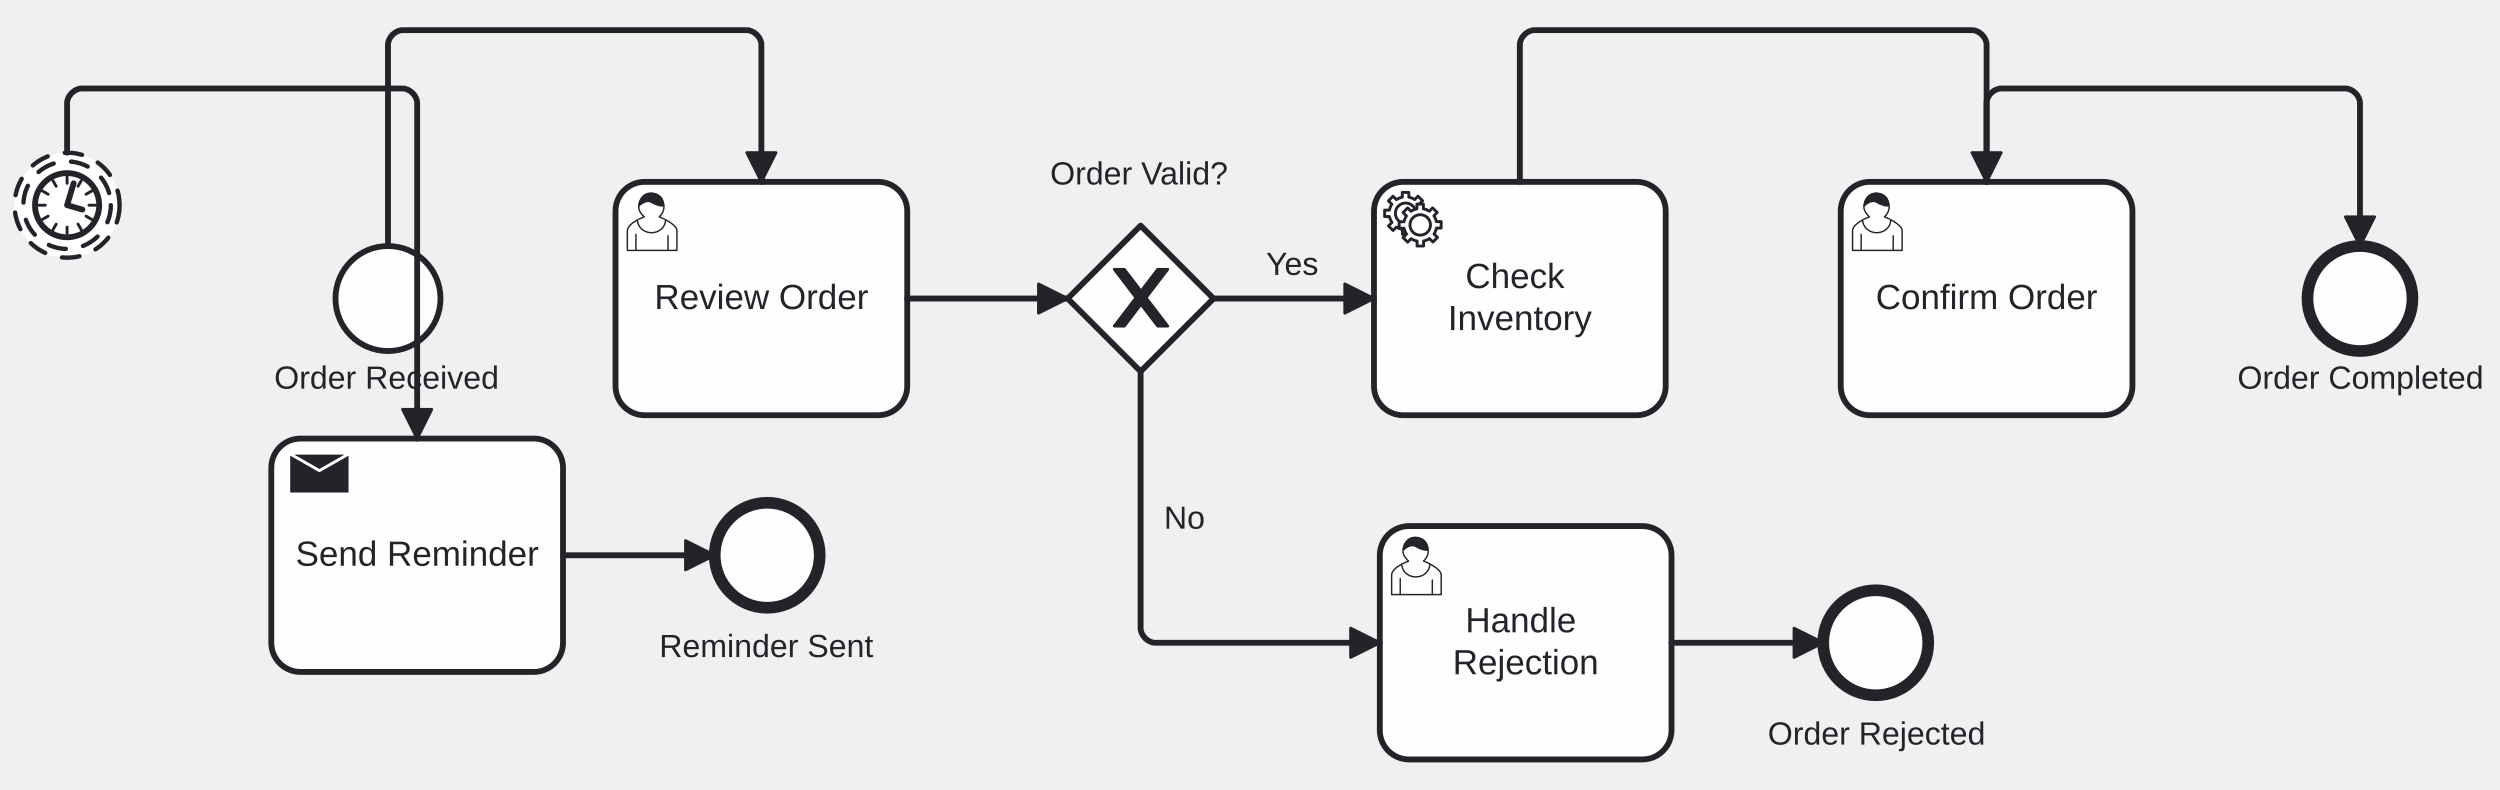
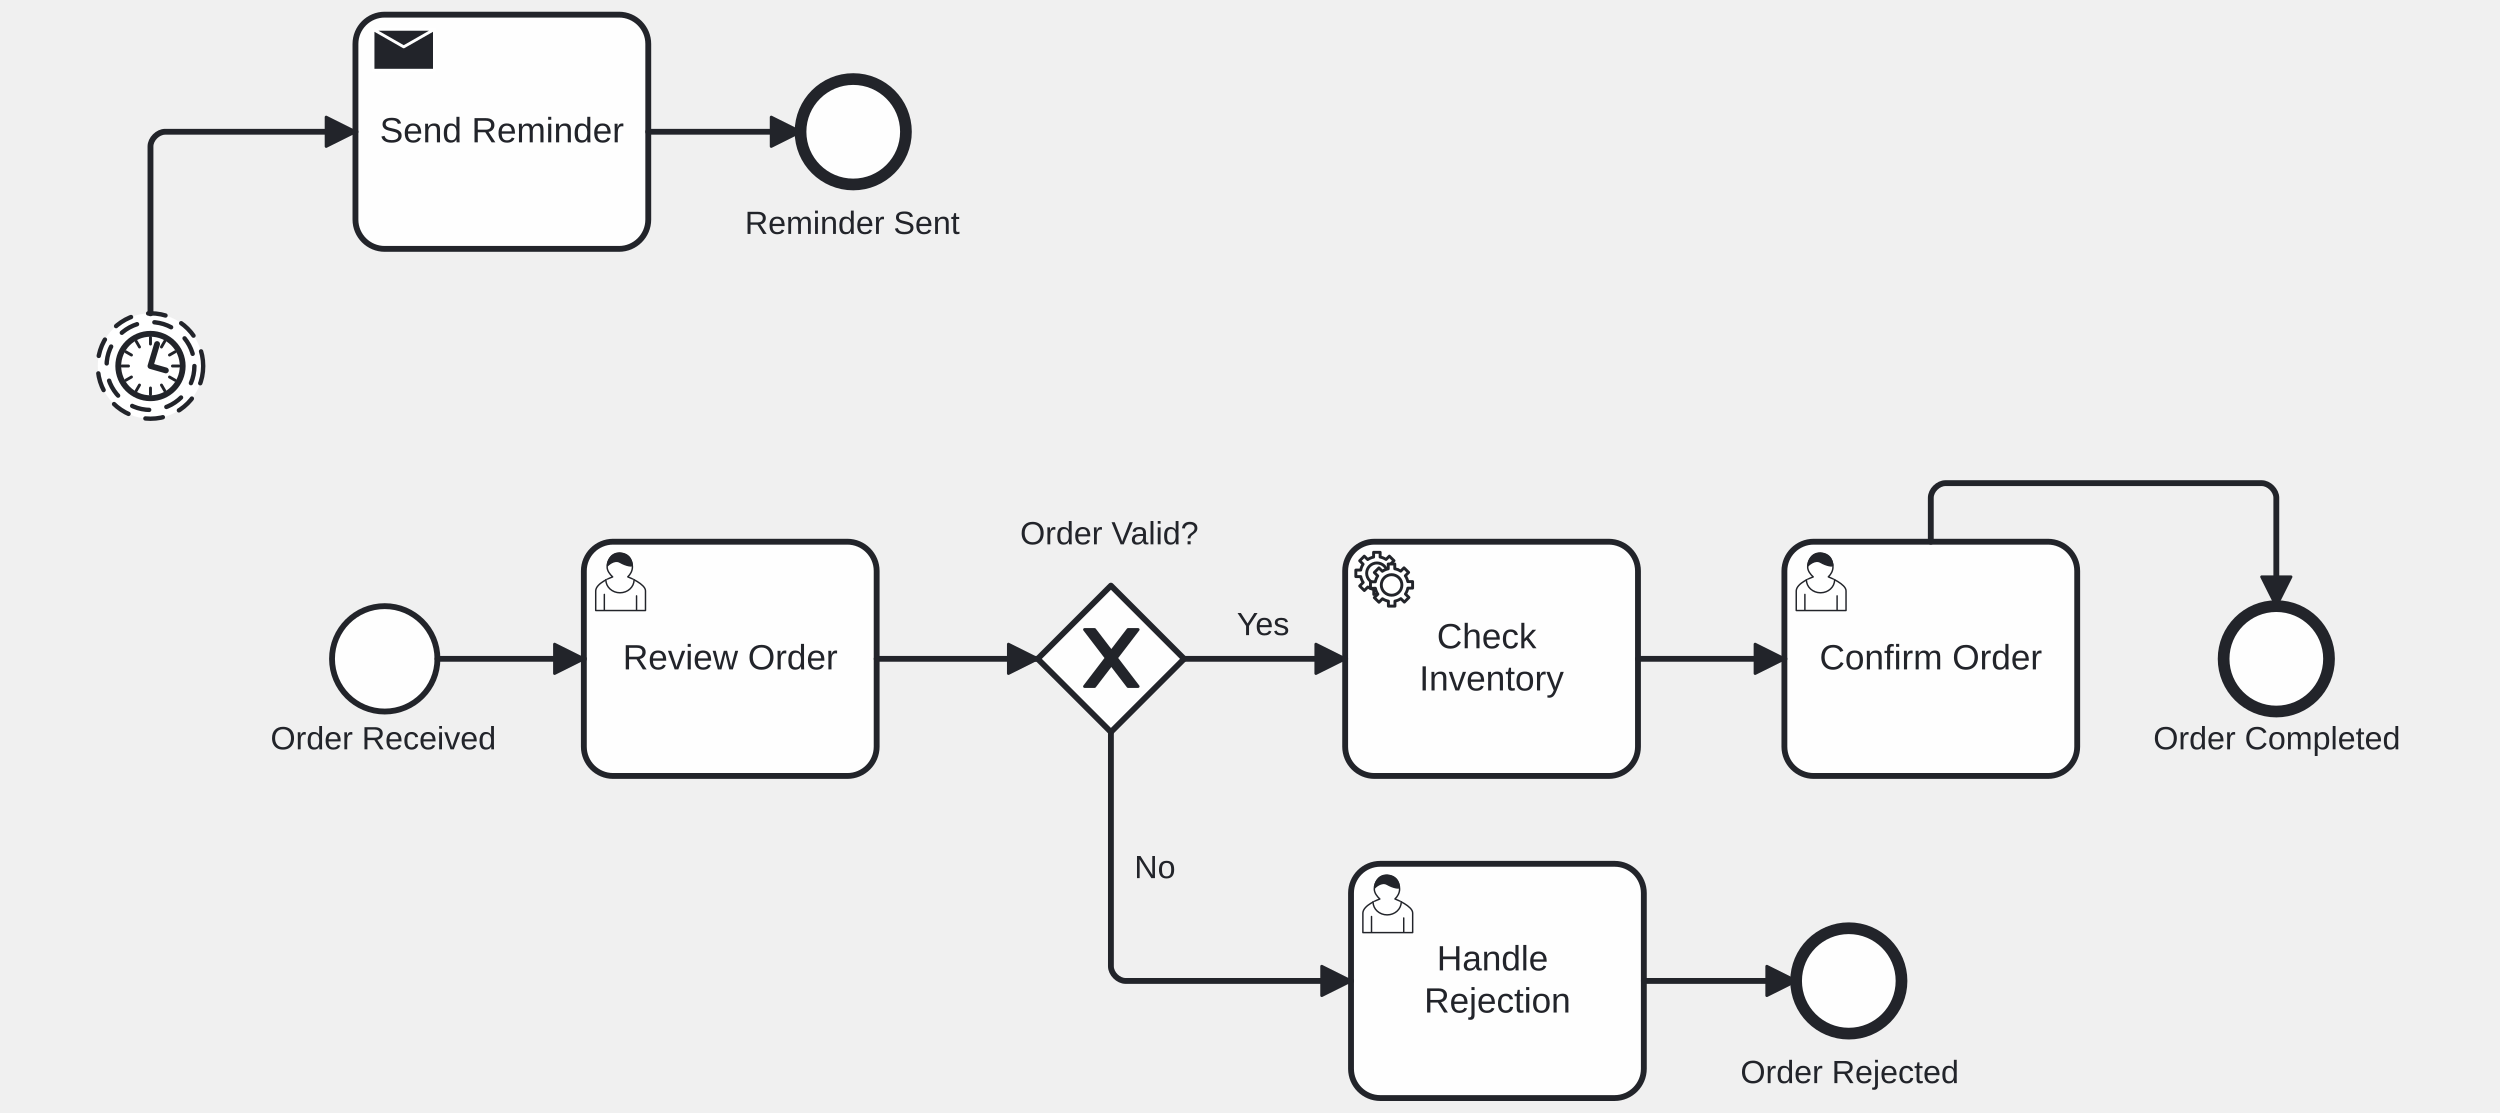
- <svg xmlns="http://www.w3.org/2000/svg" width="934" height="295" viewBox="77 35 857 260" version="1.1">
-   <g class="djs-group">
-     <g class="djs-element djs-shape" data-element-id="StartEvent_OrderReceived" style="display: block;" transform="translate(192, 114)">
+ <svg xmlns="http://www.w3.org/2000/svg" width="874" height="389" viewBox="77 -25 797 380" version="1.1">
+   <g class="djs-group">
+     <g class="djs-element djs-shape" data-element-id="StartEvent_OrderReceived" style="display: block;" transform="translate(162, 182)">
      <g class="djs-visual">
        <circle cx="18" cy="18" r="18" style="stroke-linecap: round; stroke-linejoin: round; stroke: hsl(225, 10%, 15%); stroke-width: 2px; fill: white; fill-opacity: 0.95;" />
      </g>
      <rect style="fill: none; stroke-opacity: 0; stroke: white; stroke-width: 15px;" class="djs-hit djs-hit-all" x="0" y="0" width="36" height="36" />
      <circle cx="18" cy="18" r="23" style="fill: none;" class="djs-outline" />
    </g>
  </g>
  <g class="djs-group">
-     <g class="djs-element djs-shape" data-element-id="UserTask_ReviewOrder" style="display: block;" transform="translate(288, 92)">
+     <g class="djs-element djs-shape" data-element-id="UserTask_ReviewOrder" style="display: block;" transform="translate(248, 160)">
      <g class="djs-visual">
        <rect x="0" y="0" width="100" height="80" rx="10" ry="10" style="stroke-linecap: round; stroke-linejoin: round; stroke: hsl(225, 10%, 15%); stroke-width: 2px; fill: white; fill-opacity: 0.95;" />
        <text style="font-family: Arial, sans-serif; font-size: 12px; font-weight: normal; fill: hsl(225, 10%, 15%);" lineHeight="1.2" class="djs-label">
          <tspan x="13.328" y="43.6">Review Order</tspan>
        </text>
        <path style="fill: white; stroke-linecap: round; stroke-linejoin: round; stroke: hsl(225, 10%, 15%); stroke-width: 0.5px;" d="m 15,12 c 0.909,-0.845 1.594,-2.049 1.594,-3.385 0,-2.554 -1.805,-4.622 -4.357,-4.622 -2.552,0 -4.288,2.068 -4.288,4.622 0,1.348 0.974,2.562 1.896,3.405 -0.529,0.187 -5.669,2.097 -5.794,4.756 v 6.718 h 17 v -6.718 c 0,-2.298 -5.528,-4.595 -6.051,-4.776 zm -8,6 l 0,5.5 m 11,0 l 0,-5" />
        <path style="fill: white; stroke-linecap: round; stroke-linejoin: round; stroke: hsl(225, 10%, 15%); stroke-width: 0.5px;" d="m 15,12 m 2.162,1.009 c 0,2.447 -2.158,4.431 -4.821,4.431 -2.665,0 -4.822,-1.981 -4.822,-4.431 " />
        <path style="fill: hsl(225, 10%, 15%); stroke-linecap: round; stroke-linejoin: round; stroke: hsl(225, 10%, 15%); stroke-width: 0.5px;" d="m 15,12 m -6.9,-3.80 c 0,0 2.251,-2.358 4.274,-1.177 2.024,1.181 4.221,1.537 4.124,0.965 -0.098,-0.57 -0.117,-3.791 -4.191,-4.136 -3.575,0.001 -4.208,3.367 -4.207,4.348 z" />
      </g>
      <rect style="fill: none; stroke-opacity: 0; stroke: white; stroke-width: 15px;" class="djs-hit djs-hit-all" x="0" y="0" width="100" height="80" />
      <rect x="-5" y="-5" rx="14" width="110" height="90" style="fill: none;" class="djs-outline" />
    </g>
  </g>
  <g class="djs-group">
-     <g class="djs-element djs-shape" data-element-id="ServiceTask_CheckInventory" style="display: block;" transform="translate(548, 92)">
+     <g class="djs-element djs-shape" data-element-id="ServiceTask_CheckInventory" style="display: block;" transform="translate(508, 160)">
      <g class="djs-visual">
        <rect x="0" y="0" width="100" height="80" rx="10" ry="10" style="stroke-linecap: round; stroke-linejoin: round; stroke: hsl(225, 10%, 15%); stroke-width: 2px; fill: white; fill-opacity: 0.95;" />
        <text style="font-family: Arial, sans-serif; font-size: 12px; font-weight: normal; fill: hsl(225, 10%, 15%);" lineHeight="1.2" class="djs-label">
          <tspan x="31.328" y="36.4">Check </tspan>
          <tspan x="25.322" y="50.8">Inventory</tspan>
        </text>
        <circle cx="5" cy="5" r="5" style="stroke-linecap: round; stroke-linejoin: round; stroke: none; stroke-width: 2px; fill: white;" transform="translate(6, 6)" />
        <path style="fill: white; stroke-linecap: round; stroke-linejoin: round; stroke: hsl(225, 10%, 15%); stroke-width: 1px;" d="m 12,18 v -1.713 c 0.352,-0.07 0.704,-0.178 1.048,-0.321 0.344,-0.145 0.666,-0.321 0.966,-0.521 l 1.194,1.18 1.567,-1.577 -1.195,-1.18 c 0.403,-0.614 0.683,-1.299 0.825,-2.018 l 1.622,-0.01 v -2.22 l -1.637,0.01 c -0.073,-0.352 -0.178,-0.7 -0.324,-1.044 -0.145,-0.344 -0.321,-0.664 -0.523,-0.962 l 1.131,-1.136 -1.583,-1.563 -1.13,1.136 c -0.614,-0.401 -1.303,-0.681 -2.023,-0.822 l 0.009,-1.619 h -2.241 l 0.004,1.631 c -0.354,0.074 -0.705,0.18 -1.05,0.324 -0.344,0.144 -0.665,0.321 -0.964,0.52 l -1.17,-1.158 -1.567,1.579 1.168,1.157 c -0.403,0.613 -0.683,1.298 -0.825,2.017 l -1.659,0.003 v 2.222 l 1.672,-0.006 c 0.073,0.351 0.18,0.702 0.324,1.045 0.145,0.344 0.321,0.664 0.523,0.961 l -1.199,1.197 1.584,1.56 1.196,-1.193 c 0.614,0.403 1.303,0.682 2.023,0.823 l 7.19e-4,1.699 h 2.227 z m 0.221,-3.996 c -1.789,0.75 -3.858,-0.093 -4.61,-1.874 -0.752,-1.783 0.091,-3.846 1.88,-4.596 1.788,-0.749 3.857,0.093 4.609,1.874 0.752,1.782 -0.091,3.846 -1.88,4.596 z" />
        <circle cx="5" cy="5" r="5" style="stroke-linecap: round; stroke-linejoin: round; stroke: none; stroke-width: 2px; fill: white;" transform="translate(11, 10)" />
        <path style="fill: white; stroke-linecap: round; stroke-linejoin: round; stroke: hsl(225, 10%, 15%); stroke-width: 1px;" d="m 17,22 v -1.713 c 0.352,-0.07 0.704,-0.178 1.048,-0.321 0.344,-0.145 0.666,-0.321 0.966,-0.521 l 1.194,1.18 1.567,-1.577 -1.195,-1.18 c 0.403,-0.614 0.683,-1.299 0.825,-2.018 l 1.622,-0.01 v -2.22 l -1.637,0.01 c -0.073,-0.352 -0.178,-0.7 -0.324,-1.044 -0.145,-0.344 -0.321,-0.664 -0.523,-0.962 l 1.131,-1.136 -1.583,-1.563 -1.13,1.136 c -0.614,-0.401 -1.303,-0.681 -2.023,-0.822 l 0.009,-1.619 h -2.241 l 0.004,1.631 c -0.354,0.074 -0.705,0.18 -1.05,0.324 -0.344,0.144 -0.665,0.321 -0.964,0.52 l -1.17,-1.158 -1.567,1.579 1.168,1.157 c -0.403,0.613 -0.683,1.298 -0.825,2.017 l -1.659,0.003 v 2.222 l 1.672,-0.006 c 0.073,0.351 0.18,0.702 0.324,1.045 0.145,0.344 0.321,0.664 0.523,0.961 l -1.199,1.197 1.584,1.56 1.196,-1.193 c 0.614,0.403 1.303,0.682 2.023,0.823 l 7.19e-4,1.699 h 2.227 z m 0.221,-3.996 c -1.789,0.75 -3.858,-0.093 -4.61,-1.874 -0.752,-1.783 0.091,-3.846 1.88,-4.596 1.788,-0.749 3.857,0.093 4.609,1.874 0.752,1.782 -0.091,3.846 -1.88,4.596 z" />
      </g>
      <rect style="fill: none; stroke-opacity: 0; stroke: white; stroke-width: 15px;" class="djs-hit djs-hit-all" x="0" y="0" width="100" height="80" />
      <rect x="-5" y="-5" rx="14" width="110" height="90" style="fill: none;" class="djs-outline" />
    </g>
  </g>
  <g class="djs-group">
-     <g class="djs-element djs-shape" data-element-id="UserTask_ConfirmOrder" style="display: block;" transform="translate(708, 92)">
+     <g class="djs-element djs-shape" data-element-id="UserTask_ConfirmOrder" style="display: block;" transform="translate(658, 160)">
      <g class="djs-visual">
        <rect x="0" y="0" width="100" height="80" rx="10" ry="10" style="stroke-linecap: round; stroke-linejoin: round; stroke: hsl(225, 10%, 15%); stroke-width: 2px; fill: white; fill-opacity: 0.95;" />
        <text style="font-family: Arial, sans-serif; font-size: 12px; font-weight: normal; fill: hsl(225, 10%, 15%);" lineHeight="1.2" class="djs-label">
          <tspan x="11.996" y="43.6">Confirm Order</tspan>
        </text>
        <path style="fill: white; stroke-linecap: round; stroke-linejoin: round; stroke: hsl(225, 10%, 15%); stroke-width: 0.5px;" d="m 15,12 c 0.909,-0.845 1.594,-2.049 1.594,-3.385 0,-2.554 -1.805,-4.622 -4.357,-4.622 -2.552,0 -4.288,2.068 -4.288,4.622 0,1.348 0.974,2.562 1.896,3.405 -0.529,0.187 -5.669,2.097 -5.794,4.756 v 6.718 h 17 v -6.718 c 0,-2.298 -5.528,-4.595 -6.051,-4.776 zm -8,6 l 0,5.5 m 11,0 l 0,-5" />
        <path style="fill: white; stroke-linecap: round; stroke-linejoin: round; stroke: hsl(225, 10%, 15%); stroke-width: 0.5px;" d="m 15,12 m 2.162,1.009 c 0,2.447 -2.158,4.431 -4.821,4.431 -2.665,0 -4.822,-1.981 -4.822,-4.431 " />
        <path style="fill: hsl(225, 10%, 15%); stroke-linecap: round; stroke-linejoin: round; stroke: hsl(225, 10%, 15%); stroke-width: 0.5px;" d="m 15,12 m -6.9,-3.80 c 0,0 2.251,-2.358 4.274,-1.177 2.024,1.181 4.221,1.537 4.124,0.965 -0.098,-0.57 -0.117,-3.791 -4.191,-4.136 -3.575,0.001 -4.208,3.367 -4.207,4.348 z" />
      </g>
      <rect style="fill: none; stroke-opacity: 0; stroke: white; stroke-width: 15px;" class="djs-hit djs-hit-all" x="0" y="0" width="100" height="80" />
      <rect x="-5" y="-5" rx="14" width="110" height="90" style="fill: none;" class="djs-outline" />
    </g>
  </g>
  <g class="djs-group">
-     <g class="djs-element djs-shape" data-element-id="EndEvent_OrderCompleted" style="display: block;" transform="translate(868, 114)">
+     <g class="djs-element djs-shape" data-element-id="EndEvent_OrderCompleted" style="display: block;" transform="translate(808, 182)">
      <g class="djs-visual">
        <circle cx="18" cy="18" r="18" style="stroke-linecap: round; stroke-linejoin: round; stroke: hsl(225, 10%, 15%); stroke-width: 4px; fill: white; fill-opacity: 0.95;" />
      </g>
      <rect style="fill: none; stroke-opacity: 0; stroke: white; stroke-width: 15px;" class="djs-hit djs-hit-all" x="0" y="0" width="36" height="36" />
      <circle cx="18" cy="18" r="24" style="fill: none;" class="djs-outline" />
    </g>
  </g>
  <g class="djs-group">
-     <g class="djs-element djs-shape" data-element-id="Gateway_OrderValid" style="display: block;" transform="translate(443, 107)">
+     <g class="djs-element djs-shape" data-element-id="Gateway_OrderValid" style="display: block;" transform="translate(403, 175)">
      <g class="djs-visual">
        <polygon style="stroke-linecap: round; stroke-linejoin: round; stroke: hsl(225, 10%, 15%); stroke-width: 2px; fill: white; fill-opacity: 0.95;" points="25,0 50,25 25,50 0,25" />
        <path style="fill: hsl(225, 10%, 15%); stroke-linecap: round; stroke-linejoin: round; stroke: hsl(225, 10%, 15%); stroke-width: 1px;" d="m 16,15 7.429,9.714 -7.429,9.714 3.429,0 5.714,-7.464 5.714,7.464 3.429,0 -7.429,-9.714 7.429,-9.714 -3.429,0 -5.714,7.464 -5.714,-7.464 -3.429,0 z" />
      </g>
      <rect style="fill: none; stroke-opacity: 0; stroke: white; stroke-width: 15px;" class="djs-hit djs-hit-all" x="0" y="0" width="50" height="50" />
      <rect style="transform-box: fill-box; transform: rotate(45deg); transform-origin: center; fill: none;" x="2" y="2" rx="4" width="46" height="46" class="djs-outline" />
    </g>
  </g>
  <g class="djs-group">
-     <g class="djs-element djs-shape" data-element-id="UserTask_HandleRejection" style="display: block;" transform="translate(550, 210)">
+     <g class="djs-element djs-shape" data-element-id="UserTask_HandleRejection" style="display: block;" transform="translate(510, 270)">
      <g class="djs-visual">
        <rect x="0" y="0" width="100" height="80" rx="10" ry="10" style="stroke-linecap: round; stroke-linejoin: round; stroke: hsl(225, 10%, 15%); stroke-width: 2px; fill: white; fill-opacity: 0.95;" />
        <text style="font-family: Arial, sans-serif; font-size: 12px; font-weight: normal; fill: hsl(225, 10%, 15%);" lineHeight="1.2" class="djs-label">
          <tspan x="29.324" y="36.4">Handle </tspan>
          <tspan x="24.992" y="50.8">Rejection</tspan>
        </text>
        <path style="fill: white; stroke-linecap: round; stroke-linejoin: round; stroke: hsl(225, 10%, 15%); stroke-width: 0.5px;" d="m 15,12 c 0.909,-0.845 1.594,-2.049 1.594,-3.385 0,-2.554 -1.805,-4.622 -4.357,-4.622 -2.552,0 -4.288,2.068 -4.288,4.622 0,1.348 0.974,2.562 1.896,3.405 -0.529,0.187 -5.669,2.097 -5.794,4.756 v 6.718 h 17 v -6.718 c 0,-2.298 -5.528,-4.595 -6.051,-4.776 zm -8,6 l 0,5.5 m 11,0 l 0,-5" />
        <path style="fill: white; stroke-linecap: round; stroke-linejoin: round; stroke: hsl(225, 10%, 15%); stroke-width: 0.5px;" d="m 15,12 m 2.162,1.009 c 0,2.447 -2.158,4.431 -4.821,4.431 -2.665,0 -4.822,-1.981 -4.822,-4.431 " />
        <path style="fill: hsl(225, 10%, 15%); stroke-linecap: round; stroke-linejoin: round; stroke: hsl(225, 10%, 15%); stroke-width: 0.5px;" d="m 15,12 m -6.9,-3.80 c 0,0 2.251,-2.358 4.274,-1.177 2.024,1.181 4.221,1.537 4.124,0.965 -0.098,-0.57 -0.117,-3.791 -4.191,-4.136 -3.575,0.001 -4.208,3.367 -4.207,4.348 z" />
      </g>
      <rect style="fill: none; stroke-opacity: 0; stroke: white; stroke-width: 15px;" class="djs-hit djs-hit-all" x="0" y="0" width="100" height="80" />
      <rect x="-5" y="-5" rx="14" width="110" height="90" style="fill: none;" class="djs-outline" />
    </g>
  </g>
  <g class="djs-group">
-     <g class="djs-element djs-shape" data-element-id="EndEvent_OrderRejected" style="display: block;" transform="translate(702, 232)">
+     <g class="djs-element djs-shape" data-element-id="EndEvent_OrderRejected" style="display: block;" transform="translate(662, 292)">
      <g class="djs-visual">
        <circle cx="18" cy="18" r="18" style="stroke-linecap: round; stroke-linejoin: round; stroke: hsl(225, 10%, 15%); stroke-width: 4px; fill: white; fill-opacity: 0.95;" />
      </g>
      <rect style="fill: none; stroke-opacity: 0; stroke: white; stroke-width: 15px;" class="djs-hit djs-hit-all" x="0" y="0" width="36" height="36" />
      <circle cx="18" cy="18" r="24" style="fill: none;" class="djs-outline" />
    </g>
  </g>
  <g class="djs-group">
-     <g class="djs-element djs-shape" data-element-id="SendTask_SendReminder" style="display: block;" transform="translate(170, 180)">
+     <g class="djs-element djs-shape" data-element-id="SendTask_SendReminder" style="display: block;" transform="translate(170, -20)">
      <g class="djs-visual">
        <rect x="0" y="0" width="100" height="80" rx="10" ry="10" style="stroke-linecap: round; stroke-linejoin: round; stroke: hsl(225, 10%, 15%); stroke-width: 2px; fill: white; fill-opacity: 0.95;" />
        <text style="font-family: Arial, sans-serif; font-size: 12px; font-weight: normal; fill: hsl(225, 10%, 15%);" lineHeight="1.2" class="djs-label">
          <tspan x="8.318" y="43.6">Send Reminder</tspan>
        </text>
        <path style="fill: hsl(225, 10%, 15%); stroke-linecap: round; stroke-linejoin: round; stroke: white; stroke-width: 1px;" d="m 5.985,4.998 l 0,14 l 21,0 l 0,-14 z l 10.5,6 l 10.5,-6" />
      </g>
      <rect style="fill: none; stroke-opacity: 0; stroke: white; stroke-width: 15px;" class="djs-hit djs-hit-all" x="0" y="0" width="100" height="80" />
      <rect x="-5" y="-5" rx="14" width="110" height="90" style="fill: none;" class="djs-outline" />
    </g>
  </g>
  <g class="djs-group">
-     <g class="djs-element djs-shape selected" data-element-id="EndEvent_ReminderSent" style="display: block;" transform="translate(322, 202)">
+     <g class="djs-element djs-shape selected" data-element-id="EndEvent_ReminderSent" style="display: block;" transform="translate(322, 2)">
      <g class="djs-visual">
        <circle cx="18" cy="18" r="18" style="stroke-linecap: round; stroke-linejoin: round; stroke: hsl(225, 10%, 15%); stroke-width: 4px; fill: white; fill-opacity: 0.95;" />
      </g>
      <rect style="fill: none; stroke-opacity: 0; stroke: white; stroke-width: 15px;" class="djs-hit djs-hit-all" x="0" y="0" width="36" height="36" />
      <circle cx="18" cy="18" r="24" style="fill: none;" class="djs-outline" />
    </g>
  </g>
  <g class="djs-group">
-     <g class="djs-element djs-shape" data-element-id="Event_rbsqqg4" style="display: block;" transform="translate(82, 82)">
+     <g class="djs-element djs-shape" data-element-id="Event_6tm9vdz" style="display: block;" transform="translate(82, 82)">
      <g class="djs-visual">
        <circle cx="18" cy="18" r="18" style="stroke-linecap: round; stroke-linejoin: round; stroke: hsl(225, 10%, 15%); stroke-width: 1.5px; fill: white; fill-opacity: 1; stroke-dasharray: 6;" />
        <circle cx="18" cy="18" r="15" style="stroke-linecap: round; stroke-linejoin: round; stroke: hsl(225, 10%, 15%); stroke-width: 1.5px; fill: none; fill-opacity: 1; stroke-dasharray: 6;" />
        <circle cx="18" cy="18" r="11" style="stroke-linecap: round; stroke-linejoin: round; stroke: hsl(225, 10%, 15%); stroke-width: 2px; fill: white;" />
        <path style="fill: none; stroke-linecap: round; stroke-linejoin: round; stroke: hsl(225, 10%, 15%); stroke-width: 2px;" d="M 18,18 l 2.25,-7.5 m -2.25,7.5 l 5.25,1.5 " />
        <path style="fill: none; stroke-linecap: round; stroke-linejoin: round; stroke: hsl(225, 10%, 15%); stroke-width: 1px;" transform="rotate(0,18,18)" d="M 18,18 m 0,7.5 l -0,2.25 " />
        <path style="fill: none; stroke-linecap: round; stroke-linejoin: round; stroke: hsl(225, 10%, 15%); stroke-width: 1px;" transform="rotate(30,18,18)" d="M 18,18 m 0,7.5 l -0,2.25 " />
        <path style="fill: none; stroke-linecap: round; stroke-linejoin: round; stroke: hsl(225, 10%, 15%); stroke-width: 1px;" transform="rotate(60,18,18)" d="M 18,18 m 0,7.5 l -0,2.25 " />
        <path style="fill: none; stroke-linecap: round; stroke-linejoin: round; stroke: hsl(225, 10%, 15%); stroke-width: 1px;" transform="rotate(90,18,18)" d="M 18,18 m 0,7.5 l -0,2.25 " />
        <path style="fill: none; stroke-linecap: round; stroke-linejoin: round; stroke: hsl(225, 10%, 15%); stroke-width: 1px;" transform="rotate(120,18,18)" d="M 18,18 m 0,7.5 l -0,2.25 " />
        <path style="fill: none; stroke-linecap: round; stroke-linejoin: round; stroke: hsl(225, 10%, 15%); stroke-width: 1px;" transform="rotate(150,18,18)" d="M 18,18 m 0,7.5 l -0,2.25 " />
        <path style="fill: none; stroke-linecap: round; stroke-linejoin: round; stroke: hsl(225, 10%, 15%); stroke-width: 1px;" transform="rotate(180,18,18)" d="M 18,18 m 0,7.5 l -0,2.25 " />
        <path style="fill: none; stroke-linecap: round; stroke-linejoin: round; stroke: hsl(225, 10%, 15%); stroke-width: 1px;" transform="rotate(210,18,18)" d="M 18,18 m 0,7.5 l -0,2.25 " />
        <path style="fill: none; stroke-linecap: round; stroke-linejoin: round; stroke: hsl(225, 10%, 15%); stroke-width: 1px;" transform="rotate(240,18,18)" d="M 18,18 m 0,7.5 l -0,2.25 " />
        <path style="fill: none; stroke-linecap: round; stroke-linejoin: round; stroke: hsl(225, 10%, 15%); stroke-width: 1px;" transform="rotate(270,18,18)" d="M 18,18 m 0,7.5 l -0,2.25 " />
        <path style="fill: none; stroke-linecap: round; stroke-linejoin: round; stroke: hsl(225, 10%, 15%); stroke-width: 1px;" transform="rotate(300,18,18)" d="M 18,18 m 0,7.5 l -0,2.25 " />
        <path style="fill: none; stroke-linecap: round; stroke-linejoin: round; stroke: hsl(225, 10%, 15%); stroke-width: 1px;" transform="rotate(330,18,18)" d="M 18,18 m 0,7.5 l -0,2.25 " />
      </g>
      <rect style="fill: none; stroke-opacity: 0; stroke: white; stroke-width: 15px;" class="djs-hit djs-hit-all" x="0" y="0" width="36" height="36" />
      <circle cx="18" cy="18" r="23" style="fill: none;" class="djs-outline" />
    </g>
  </g>
  <g class="djs-group">
-     <g class="djs-element djs-connection" data-element-id="Flow_1vkpdml" style="display: block;">
-       <g class="djs-visual">
-         <defs>
-           <marker id="marker-47fjvlohaj1torn2qpuqodkip" viewBox="0 0 20 20" refX="11" refY="10" markerWidth="10" markerHeight="10" orient="auto">
-             <path d="M 1 5 L 11 10 L 1 15 Z" style="stroke-linecap: round; stroke-linejoin: round; stroke: hsl(225, 10%, 15%); stroke-width: 1px; fill: hsl(225, 10%, 15%);" />
-           </marker>
-         </defs>
-         <path style="fill: none; stroke-linecap: round; stroke-linejoin: round; stroke: hsl(225, 10%, 15%); stroke-width: 2px; marker-end: url(#marker-47fjvlohaj1torn2qpuqodkip);" data-corner-radius="5" d="M210,114L210,45C210,42.5,212.5,40,215,40L333,40C335.5,40,338,42.5,338,45L338,92" />
-       </g>
-       <path d="M210,114L210,40L338,40L338,92" style="fill: none; stroke-opacity: 0; stroke: white; stroke-width: 15px;" class="djs-hit djs-hit-stroke" />
-       <rect x="205" y="35" rx="4" width="138" height="84" style="fill: none;" class="djs-outline" />
-     </g>
-   </g>
-   <g class="djs-group">
-     <g class="djs-element djs-shape" data-element-id="StartEvent_OrderReceived_label" style="display: block;" transform="translate(171, 153)">
+     <g class="djs-element djs-connection" data-element-id="Flow_07jcbg5" style="display: block;">
+       <g class="djs-visual">
+         <defs>
+           <marker id="marker-b7llmhobasptdhhr6eokhzxt0" viewBox="0 0 20 20" refX="11" refY="10" markerWidth="10" markerHeight="10" orient="auto">
+             <path d="M 1 5 L 11 10 L 1 15 Z" style="stroke-linecap: round; stroke-linejoin: round; stroke: hsl(225, 10%, 15%); stroke-width: 1px; fill: hsl(225, 10%, 15%);" />
+           </marker>
+         </defs>
+         <path style="fill: none; stroke-linecap: round; stroke-linejoin: round; stroke: hsl(225, 10%, 15%); stroke-width: 2px; marker-end: url(#marker-b7llmhobasptdhhr6eokhzxt0);" data-corner-radius="5" d="M198,200L248,200" />
+       </g>
+       <path d="M198,200L248,200" style="fill: none; stroke-opacity: 0; stroke: white; stroke-width: 15px;" class="djs-hit djs-hit-stroke" />
+       <rect x="193" y="195" rx="4" width="60" height="10" style="fill: none;" class="djs-outline" />
+     </g>
+   </g>
+   <g class="djs-group">
+     <g class="djs-element djs-shape" data-element-id="StartEvent_OrderReceived_label" style="display: block;" transform="translate(141, 221)">
      <g class="djs-visual">
        <text style="font-family: Arial, sans-serif; font-size: 11px; font-weight: normal; fill: hsl(225, 10%, 15%);" lineHeight="1.2" class="djs-label">
          <tspan x="0" y="9.9">Order Received</tspan>
        </text>
      </g>
      <rect style="fill: none; stroke-opacity: 0; stroke: white; stroke-width: 15px;" class="djs-hit djs-hit-all" x="0" y="0" width="78" height="14" />
      <rect x="-5" y="-5" rx="4" width="88" height="24" style="fill: none;" class="djs-outline" />
    </g>
  </g>
  <g class="djs-group">
-     <g class="djs-element djs-shape" data-element-id="EndEvent_OrderCompleted_label" style="display: block;" transform="translate(844, 153)">
+     <g class="djs-element djs-shape" data-element-id="EndEvent_OrderCompleted_label" style="display: block;" transform="translate(784, 221)">
      <g class="djs-visual">
        <text style="font-family: Arial, sans-serif; font-size: 11px; font-weight: normal; fill: hsl(225, 10%, 15%);" lineHeight="1.2" class="djs-label">
          <tspan x="0" y="9.9">Order Completed</tspan>
        </text>
      </g>
      <rect style="fill: none; stroke-opacity: 0; stroke: white; stroke-width: 15px;" class="djs-hit djs-hit-all" x="0" y="0" width="85" height="14" />
      <rect x="-5" y="-5" rx="4" width="95" height="24" style="fill: none;" class="djs-outline" />
    </g>
  </g>
  <g class="djs-group">
-     <g class="djs-element djs-connection" data-element-id="Flow_1ygy4tj" style="display: block;">
-       <g class="djs-visual">
-         <defs>
-           <marker id="marker-6nsfpz286zdz5ykiqxtmwzp7w" viewBox="0 0 20 20" refX="11" refY="10" markerWidth="10" markerHeight="10" orient="auto">
-             <path d="M 1 5 L 11 10 L 1 15 Z" style="stroke-linecap: round; stroke-linejoin: round; stroke: hsl(225, 10%, 15%); stroke-width: 1px; fill: hsl(225, 10%, 15%);" />
-           </marker>
-         </defs>
-         <path style="fill: none; stroke-linecap: round; stroke-linejoin: round; stroke: hsl(225, 10%, 15%); stroke-width: 2px; marker-end: url(#marker-6nsfpz286zdz5ykiqxtmwzp7w);" data-corner-radius="5" d="M598,92L598,45C598,42.5,600.5,40,603,40L753,40C755.5,40,758,42.5,758,45L758,92" />
-       </g>
-       <path d="M598,92L598,40L758,40L758,92" style="fill: none; stroke-opacity: 0; stroke: white; stroke-width: 15px;" class="djs-hit djs-hit-stroke" />
-       <rect x="593" y="35" rx="4" width="170" height="62" style="fill: none;" class="djs-outline" />
-     </g>
-   </g>
-   <g class="djs-group">
-     <g class="djs-element djs-connection" data-element-id="Flow_1631jya" style="display: block;">
-       <g class="djs-visual">
-         <defs>
-           <marker id="marker-egh3e8gu12ckeqmuxat61l3o3" viewBox="0 0 20 20" refX="11" refY="10" markerWidth="10" markerHeight="10" orient="auto">
-             <path d="M 1 5 L 11 10 L 1 15 Z" style="stroke-linecap: round; stroke-linejoin: round; stroke: hsl(225, 10%, 15%); stroke-width: 1px; fill: hsl(225, 10%, 15%);" />
-           </marker>
-         </defs>
-         <path style="fill: none; stroke-linecap: round; stroke-linejoin: round; stroke: hsl(225, 10%, 15%); stroke-width: 2px; marker-end: url(#marker-egh3e8gu12ckeqmuxat61l3o3);" data-corner-radius="5" d="M758,92L758,65C758,62.5,760.5,60,763,60L881,60C883.5,60,886,62.5,886,65L886,114" />
-       </g>
-       <path d="M758,92L758,60L886,60L886,114" style="fill: none; stroke-opacity: 0; stroke: white; stroke-width: 15px;" class="djs-hit djs-hit-stroke" />
-       <rect x="753" y="55" rx="4" width="138" height="64" style="fill: none;" class="djs-outline" />
+     <g class="djs-element djs-connection" data-element-id="Flow_0b8jow8" style="display: block;">
+       <g class="djs-visual">
+         <defs>
+           <marker id="marker-9lud2qbb9mhbpn5kt5r79w4m5" viewBox="0 0 20 20" refX="11" refY="10" markerWidth="10" markerHeight="10" orient="auto">
+             <path d="M 1 5 L 11 10 L 1 15 Z" style="stroke-linecap: round; stroke-linejoin: round; stroke: hsl(225, 10%, 15%); stroke-width: 1px; fill: hsl(225, 10%, 15%);" />
+           </marker>
+         </defs>
+         <path style="fill: none; stroke-linecap: round; stroke-linejoin: round; stroke: hsl(225, 10%, 15%); stroke-width: 2px; marker-end: url(#marker-9lud2qbb9mhbpn5kt5r79w4m5);" data-corner-radius="5" d="M608,200L658,200" />
+       </g>
+       <path d="M608,200L658,200" style="fill: none; stroke-opacity: 0; stroke: white; stroke-width: 15px;" class="djs-hit djs-hit-stroke" />
+       <rect x="603" y="195" rx="4" width="60" height="10" style="fill: none;" class="djs-outline" />
+     </g>
+   </g>
+   <g class="djs-group">
+     <g class="djs-element djs-connection" data-element-id="Flow_13p5b6j" style="display: block;">
+       <g class="djs-visual">
+         <defs>
+           <marker id="marker-a75ek6yxsaq13n5r79cyw3ebv" viewBox="0 0 20 20" refX="11" refY="10" markerWidth="10" markerHeight="10" orient="auto">
+             <path d="M 1 5 L 11 10 L 1 15 Z" style="stroke-linecap: round; stroke-linejoin: round; stroke: hsl(225, 10%, 15%); stroke-width: 1px; fill: hsl(225, 10%, 15%);" />
+           </marker>
+         </defs>
+         <path style="fill: none; stroke-linecap: round; stroke-linejoin: round; stroke: hsl(225, 10%, 15%); stroke-width: 2px; marker-end: url(#marker-a75ek6yxsaq13n5r79cyw3ebv);" data-corner-radius="5" d="M708,160L708,145C708,142.5,710.5,140,713,140L821,140C823.5,140,826,142.5,826,145L826,182" />
+       </g>
+       <path d="M708,160L708,140L826,140L826,182" style="fill: none; stroke-opacity: 0; stroke: white; stroke-width: 15px;" class="djs-hit djs-hit-stroke" />
+       <rect x="703" y="135" rx="4" width="128" height="52" style="fill: none;" class="djs-outline" />
    </g>
  </g>
  <g class="djs-group">
    <g class="djs-element djs-connection" data-element-id="Flow_ReviewOrder_to_OrderValid" style="display: block;">
      <g class="djs-visual">
        <defs>
-           <marker id="marker-etxtwoi2807urxnzz8fm22zul" viewBox="0 0 20 20" refX="11" refY="10" markerWidth="10" markerHeight="10" orient="auto">
-             <path d="M 1 5 L 11 10 L 1 15 Z" style="stroke-linecap: round; stroke-linejoin: round; stroke: hsl(225, 10%, 15%); stroke-width: 1px; fill: hsl(225, 10%, 15%);" />
-           </marker>
-         </defs>
-         <path style="fill: none; stroke-linecap: round; stroke-linejoin: round; stroke: hsl(225, 10%, 15%); stroke-width: 2px; marker-end: url(#marker-etxtwoi2807urxnzz8fm22zul);" data-corner-radius="5" d="M388,132L443,132" />
-       </g>
-       <path d="M388,132L443,132" style="fill: none; stroke-opacity: 0; stroke: white; stroke-width: 15px;" class="djs-hit djs-hit-stroke" />
-       <rect x="383" y="127" rx="4" width="65" height="10" style="fill: none;" class="djs-outline" />
+           <marker id="marker-4sc5jmwd8podwlt0oh72b5evm" viewBox="0 0 20 20" refX="11" refY="10" markerWidth="10" markerHeight="10" orient="auto">
+             <path d="M 1 5 L 11 10 L 1 15 Z" style="stroke-linecap: round; stroke-linejoin: round; stroke: hsl(225, 10%, 15%); stroke-width: 1px; fill: hsl(225, 10%, 15%);" />
+           </marker>
+         </defs>
+         <path style="fill: none; stroke-linecap: round; stroke-linejoin: round; stroke: hsl(225, 10%, 15%); stroke-width: 2px; marker-end: url(#marker-4sc5jmwd8podwlt0oh72b5evm);" data-corner-radius="5" d="M348,200L403,200" />
+       </g>
+       <path d="M348,200L403,200" style="fill: none; stroke-opacity: 0; stroke: white; stroke-width: 15px;" class="djs-hit djs-hit-stroke" />
+       <rect x="343" y="195" rx="4" width="65" height="10" style="fill: none;" class="djs-outline" />
    </g>
  </g>
  <g class="djs-group">
    <g class="djs-element djs-connection" data-element-id="Flow_OrderValid_to_CheckInventory" style="display: block;">
      <g class="djs-visual">
        <defs>
-           <marker id="marker-7vi1g7ykzvkic4r5ws9ankd88" viewBox="0 0 20 20" refX="11" refY="10" markerWidth="10" markerHeight="10" orient="auto">
-             <path d="M 1 5 L 11 10 L 1 15 Z" style="stroke-linecap: round; stroke-linejoin: round; stroke: hsl(225, 10%, 15%); stroke-width: 1px; fill: hsl(225, 10%, 15%);" />
-           </marker>
-         </defs>
-         <path style="fill: none; stroke-linecap: round; stroke-linejoin: round; stroke: hsl(225, 10%, 15%); stroke-width: 2px; marker-end: url(#marker-7vi1g7ykzvkic4r5ws9ankd88);" data-corner-radius="5" d="M493,132L548,132" />
-       </g>
-       <path d="M493,132L548,132" style="fill: none; stroke-opacity: 0; stroke: white; stroke-width: 15px;" class="djs-hit djs-hit-stroke" />
-       <rect x="488" y="127" rx="4" width="65" height="10" style="fill: none;" class="djs-outline" />
-     </g>
-   </g>
-   <g class="djs-group">
-     <g class="djs-element djs-shape" data-element-id="Gateway_OrderValid_label" style="display: block;" transform="translate(437, 83)">
+           <marker id="marker-c6whm4m56icatbvhpg4qfsup0" viewBox="0 0 20 20" refX="11" refY="10" markerWidth="10" markerHeight="10" orient="auto">
+             <path d="M 1 5 L 11 10 L 1 15 Z" style="stroke-linecap: round; stroke-linejoin: round; stroke: hsl(225, 10%, 15%); stroke-width: 1px; fill: hsl(225, 10%, 15%);" />
+           </marker>
+         </defs>
+         <path style="fill: none; stroke-linecap: round; stroke-linejoin: round; stroke: hsl(225, 10%, 15%); stroke-width: 2px; marker-end: url(#marker-c6whm4m56icatbvhpg4qfsup0);" data-corner-radius="5" d="M453,200L508,200" />
+       </g>
+       <path d="M453,200L508,200" style="fill: none; stroke-opacity: 0; stroke: white; stroke-width: 15px;" class="djs-hit djs-hit-stroke" />
+       <rect x="448" y="195" rx="4" width="65" height="10" style="fill: none;" class="djs-outline" />
+     </g>
+   </g>
+   <g class="djs-group">
+     <g class="djs-element djs-shape" data-element-id="Gateway_OrderValid_label" style="display: block;" transform="translate(397, 151)">
      <g class="djs-visual">
        <text style="font-family: Arial, sans-serif; font-size: 11px; font-weight: normal; fill: hsl(225, 10%, 15%);" lineHeight="1.2" class="djs-label">
          <tspan x="0" y="9.9">Order Valid?</tspan>
        </text>
      </g>
      <rect style="fill: none; stroke-opacity: 0; stroke: white; stroke-width: 15px;" class="djs-hit djs-hit-all" x="0" y="0" width="62" height="14" />
      <rect x="-5" y="-5" rx="4" width="72" height="24" style="fill: none;" class="djs-outline" />
    </g>
  </g>
  <g class="djs-group">
-     <g class="djs-element djs-shape" data-element-id="EndEvent_OrderRejected_label" style="display: block;" transform="translate(683, 275)">
+     <g class="djs-element djs-shape" data-element-id="EndEvent_OrderRejected_label" style="display: block;" transform="translate(643, 335)">
      <g class="djs-visual">
        <text style="font-family: Arial, sans-serif; font-size: 11px; font-weight: normal; fill: hsl(225, 10%, 15%);" lineHeight="1.2" class="djs-label">
          <tspan x="0" y="9.9">Order Rejected</tspan>
        </text>
      </g>
      <rect style="fill: none; stroke-opacity: 0; stroke: white; stroke-width: 15px;" class="djs-hit djs-hit-all" x="0" y="0" width="75" height="14" />
      <rect x="-5" y="-5" rx="4" width="85" height="24" style="fill: none;" class="djs-outline" />
    </g>
  </g>
  <g class="djs-group">
    <g class="djs-element djs-connection" data-element-id="Flow_No" style="display: block;">
      <g class="djs-visual">
        <defs>
-           <marker id="marker-buey8fl3uwy3hroscudgmw52w" viewBox="0 0 20 20" refX="11" refY="10" markerWidth="10" markerHeight="10" orient="auto">
-             <path d="M 1 5 L 11 10 L 1 15 Z" style="stroke-linecap: round; stroke-linejoin: round; stroke: hsl(225, 10%, 15%); stroke-width: 1px; fill: hsl(225, 10%, 15%);" />
-           </marker>
-         </defs>
-         <path style="fill: none; stroke-linecap: round; stroke-linejoin: round; stroke: hsl(225, 10%, 15%); stroke-width: 2px; marker-end: url(#marker-buey8fl3uwy3hroscudgmw52w);" data-corner-radius="5" d="M468,157L468,245C468,247.5,470.5,250,473,250L550,250" />
-       </g>
-       <path d="M468,157L468,250L550,250" style="fill: none; stroke-opacity: 0; stroke: white; stroke-width: 15px;" class="djs-hit djs-hit-stroke" />
-       <rect x="463" y="152" rx="4" width="92" height="103" style="fill: none;" class="djs-outline" />
-     </g>
-   </g>
-   <g class="djs-group">
-     <g class="djs-element djs-shape" data-element-id="Flow_No_label" style="display: block;" transform="translate(476, 201)">
+           <marker id="marker-55g5m0l2pu7gb33u4om1rj4sa" viewBox="0 0 20 20" refX="11" refY="10" markerWidth="10" markerHeight="10" orient="auto">
+             <path d="M 1 5 L 11 10 L 1 15 Z" style="stroke-linecap: round; stroke-linejoin: round; stroke: hsl(225, 10%, 15%); stroke-width: 1px; fill: hsl(225, 10%, 15%);" />
+           </marker>
+         </defs>
+         <path style="fill: none; stroke-linecap: round; stroke-linejoin: round; stroke: hsl(225, 10%, 15%); stroke-width: 2px; marker-end: url(#marker-55g5m0l2pu7gb33u4om1rj4sa);" data-corner-radius="5" d="M428,225L428,305C428,307.5,430.5,310,433,310L510,310" />
+       </g>
+       <path d="M428,225L428,310L510,310" style="fill: none; stroke-opacity: 0; stroke: white; stroke-width: 15px;" class="djs-hit djs-hit-stroke" />
+       <rect x="423" y="220" rx="4" width="92" height="95" style="fill: none;" class="djs-outline" />
+     </g>
+   </g>
+   <g class="djs-group">
+     <g class="djs-element djs-shape" data-element-id="Flow_No_label" style="display: block;" transform="translate(436, 265)">
      <g class="djs-visual">
        <text style="font-family: Arial, sans-serif; font-size: 11px; font-weight: normal; fill: hsl(225, 10%, 15%);" lineHeight="1.2" class="djs-label">
          <tspan x="0" y="9.9">No</tspan>
        </text>
      </g>
      <rect style="fill: none; stroke-opacity: 0; stroke: white; stroke-width: 15px;" class="djs-hit djs-hit-all" x="0" y="0" width="15" height="14" />
      <rect x="-5" y="-5" rx="4" width="25" height="24" style="fill: none;" class="djs-outline" />
    </g>
  </g>
  <g class="djs-group">
    <g class="djs-element djs-connection" data-element-id="Flow_HandleRejection_to_OrderRejected" style="display: block;">
      <g class="djs-visual">
        <defs>
-           <marker id="marker-2wy290xfbdt6wjed5sybfn07a" viewBox="0 0 20 20" refX="11" refY="10" markerWidth="10" markerHeight="10" orient="auto">
-             <path d="M 1 5 L 11 10 L 1 15 Z" style="stroke-linecap: round; stroke-linejoin: round; stroke: hsl(225, 10%, 15%); stroke-width: 1px; fill: hsl(225, 10%, 15%);" />
-           </marker>
-         </defs>
-         <path style="fill: none; stroke-linecap: round; stroke-linejoin: round; stroke: hsl(225, 10%, 15%); stroke-width: 2px; marker-end: url(#marker-2wy290xfbdt6wjed5sybfn07a);" data-corner-radius="5" d="M650,250L702,250" />
-       </g>
-       <path d="M650,250L702,250" style="fill: none; stroke-opacity: 0; stroke: white; stroke-width: 15px;" class="djs-hit djs-hit-stroke" />
-       <rect x="645" y="245" rx="4" width="62" height="10" style="fill: none;" class="djs-outline" />
-     </g>
-   </g>
-   <g class="djs-group">
-     <g class="djs-element djs-shape" data-element-id="Flow_OrderValid_to_CheckInventory_label" style="display: block;" transform="translate(511, 114)">
+           <marker id="marker-46iy7izmhsxrvj3hbfkebe0zv" viewBox="0 0 20 20" refX="11" refY="10" markerWidth="10" markerHeight="10" orient="auto">
+             <path d="M 1 5 L 11 10 L 1 15 Z" style="stroke-linecap: round; stroke-linejoin: round; stroke: hsl(225, 10%, 15%); stroke-width: 1px; fill: hsl(225, 10%, 15%);" />
+           </marker>
+         </defs>
+         <path style="fill: none; stroke-linecap: round; stroke-linejoin: round; stroke: hsl(225, 10%, 15%); stroke-width: 2px; marker-end: url(#marker-46iy7izmhsxrvj3hbfkebe0zv);" data-corner-radius="5" d="M610,310L662,310" />
+       </g>
+       <path d="M610,310L662,310" style="fill: none; stroke-opacity: 0; stroke: white; stroke-width: 15px;" class="djs-hit djs-hit-stroke" />
+       <rect x="605" y="305" rx="4" width="62" height="10" style="fill: none;" class="djs-outline" />
+     </g>
+   </g>
+   <g class="djs-group">
+     <g class="djs-element djs-shape" data-element-id="Flow_OrderValid_to_CheckInventory_label" style="display: block;" transform="translate(471, 182)">
      <g class="djs-visual">
        <text style="font-family: Arial, sans-serif; font-size: 11px; font-weight: normal; fill: hsl(225, 10%, 15%);" lineHeight="1.2" class="djs-label">
          <tspan x="0" y="9.9">Yes</tspan>
        </text>
      </g>
      <rect style="fill: none; stroke-opacity: 0; stroke: white; stroke-width: 15px;" class="djs-hit djs-hit-all" x="0" y="0" width="19" height="14" />
      <rect x="-5" y="-5" rx="4" width="29" height="24" style="fill: none;" class="djs-outline" />
    </g>
  </g>
  <g class="djs-group">
-     <g class="djs-element djs-connection" data-element-id="Flow_i6vtk47" style="display: block;">
-       <g class="djs-visual">
-         <defs>
-           <marker id="marker-abyg9gdsi822xccgg7ep4vx0o" viewBox="0 0 20 20" refX="11" refY="10" markerWidth="10" markerHeight="10" orient="auto">
-             <path d="M 1 5 L 11 10 L 1 15 Z" style="stroke-linecap: round; stroke-linejoin: round; stroke: hsl(225, 10%, 15%); stroke-width: 1px; fill: hsl(225, 10%, 15%);" />
-           </marker>
-         </defs>
-         <path style="fill: none; stroke-linecap: round; stroke-linejoin: round; stroke: hsl(225, 10%, 15%); stroke-width: 2px; marker-end: url(#marker-abyg9gdsi822xccgg7ep4vx0o);" data-corner-radius="5" d="M100,82L100,65C100,62.5,102.5,60,105,60L215,60C217.5,60,220,62.5,220,65L220,180" />
-       </g>
-       <path d="M100,82L100,60L220,60L220,180" style="fill: none; stroke-opacity: 0; stroke: white; stroke-width: 15px;" class="djs-hit djs-hit-stroke" />
-       <rect x="95" y="55" rx="4" width="130" height="130" style="fill: none;" class="djs-outline" />
-     </g>
-   </g>
-   <g class="djs-group">
-     <g class="djs-element djs-connection" data-element-id="Flow_1v6hxe7" style="display: block;">
-       <g class="djs-visual">
-         <defs>
-           <marker id="marker-brw1l4vsv7b5litr548gne4q8" viewBox="0 0 20 20" refX="11" refY="10" markerWidth="10" markerHeight="10" orient="auto">
-             <path d="M 1 5 L 11 10 L 1 15 Z" style="stroke-linecap: round; stroke-linejoin: round; stroke: hsl(225, 10%, 15%); stroke-width: 1px; fill: hsl(225, 10%, 15%);" />
-           </marker>
-         </defs>
-         <path style="fill: none; stroke-linecap: round; stroke-linejoin: round; stroke: hsl(225, 10%, 15%); stroke-width: 2px; marker-end: url(#marker-brw1l4vsv7b5litr548gne4q8);" data-corner-radius="5" d="M270,220L322,220" />
-       </g>
-       <path d="M270,220L322,220" style="fill: none; stroke-opacity: 0; stroke: white; stroke-width: 15px;" class="djs-hit djs-hit-stroke" />
-       <rect x="265" y="215" rx="4" width="62" height="10" style="fill: none;" class="djs-outline" />
-     </g>
-   </g>
-   <g class="djs-group">
-     <g class="djs-element djs-shape" data-element-id="EndEvent_ReminderSent_label" style="display: block;" transform="translate(303, 245)">
+     <g class="djs-element djs-connection" data-element-id="Flow_la28srh" style="display: block;">
+       <g class="djs-visual">
+         <defs>
+           <marker id="marker-d67xbeo5pm2iwog6rr5ynhopi" viewBox="0 0 20 20" refX="11" refY="10" markerWidth="10" markerHeight="10" orient="auto">
+             <path d="M 1 5 L 11 10 L 1 15 Z" style="stroke-linecap: round; stroke-linejoin: round; stroke: hsl(225, 10%, 15%); stroke-width: 1px; fill: hsl(225, 10%, 15%);" />
+           </marker>
+         </defs>
+         <path style="fill: none; stroke-linecap: round; stroke-linejoin: round; stroke: hsl(225, 10%, 15%); stroke-width: 2px; marker-end: url(#marker-d67xbeo5pm2iwog6rr5ynhopi);" data-corner-radius="5" d="M100,82L100,25C100,22.5,102.5,20,105,20L170,20" />
+       </g>
+       <path d="M100,82L100,20L170,20" style="fill: none; stroke-opacity: 0; stroke: white; stroke-width: 15px;" class="djs-hit djs-hit-stroke" />
+       <rect x="95" y="15" rx="4" width="80" height="72" style="fill: none;" class="djs-outline" />
+     </g>
+   </g>
+   <g class="djs-group">
+     <g class="djs-element djs-connection" data-element-id="Flow_1h8pq0u" style="display: block;">
+       <g class="djs-visual">
+         <defs>
+           <marker id="marker-7nyqlzqjmjvmygbo6pgrwsa8p" viewBox="0 0 20 20" refX="11" refY="10" markerWidth="10" markerHeight="10" orient="auto">
+             <path d="M 1 5 L 11 10 L 1 15 Z" style="stroke-linecap: round; stroke-linejoin: round; stroke: hsl(225, 10%, 15%); stroke-width: 1px; fill: hsl(225, 10%, 15%);" />
+           </marker>
+         </defs>
+         <path style="fill: none; stroke-linecap: round; stroke-linejoin: round; stroke: hsl(225, 10%, 15%); stroke-width: 2px; marker-end: url(#marker-7nyqlzqjmjvmygbo6pgrwsa8p);" data-corner-radius="5" d="M270,20L322,20" />
+       </g>
+       <path d="M270,20L322,20" style="fill: none; stroke-opacity: 0; stroke: white; stroke-width: 15px;" class="djs-hit djs-hit-stroke" />
+       <rect x="265" y="15" rx="4" width="62" height="10" style="fill: none;" class="djs-outline" />
+     </g>
+   </g>
+   <g class="djs-group">
+     <g class="djs-element djs-shape" data-element-id="EndEvent_ReminderSent_label" style="display: block;" transform="translate(303, 45)">
      <g class="djs-visual">
        <text style="font-family: Arial, sans-serif; font-size: 11px; font-weight: normal; fill: hsl(225, 10%, 15%);" lineHeight="1.2" class="djs-label">
          <tspan x="0" y="9.9">Reminder Sent</tspan>
        </text>
      </g>
      <rect style="fill: none; stroke-opacity: 0; stroke: white; stroke-width: 15px;" class="djs-hit djs-hit-all" x="0" y="0" width="74" height="14" />
      <rect x="-5" y="-5" rx="4" width="84" height="24" style="fill: none;" class="djs-outline" />
    </g>
  </g>
</svg>
